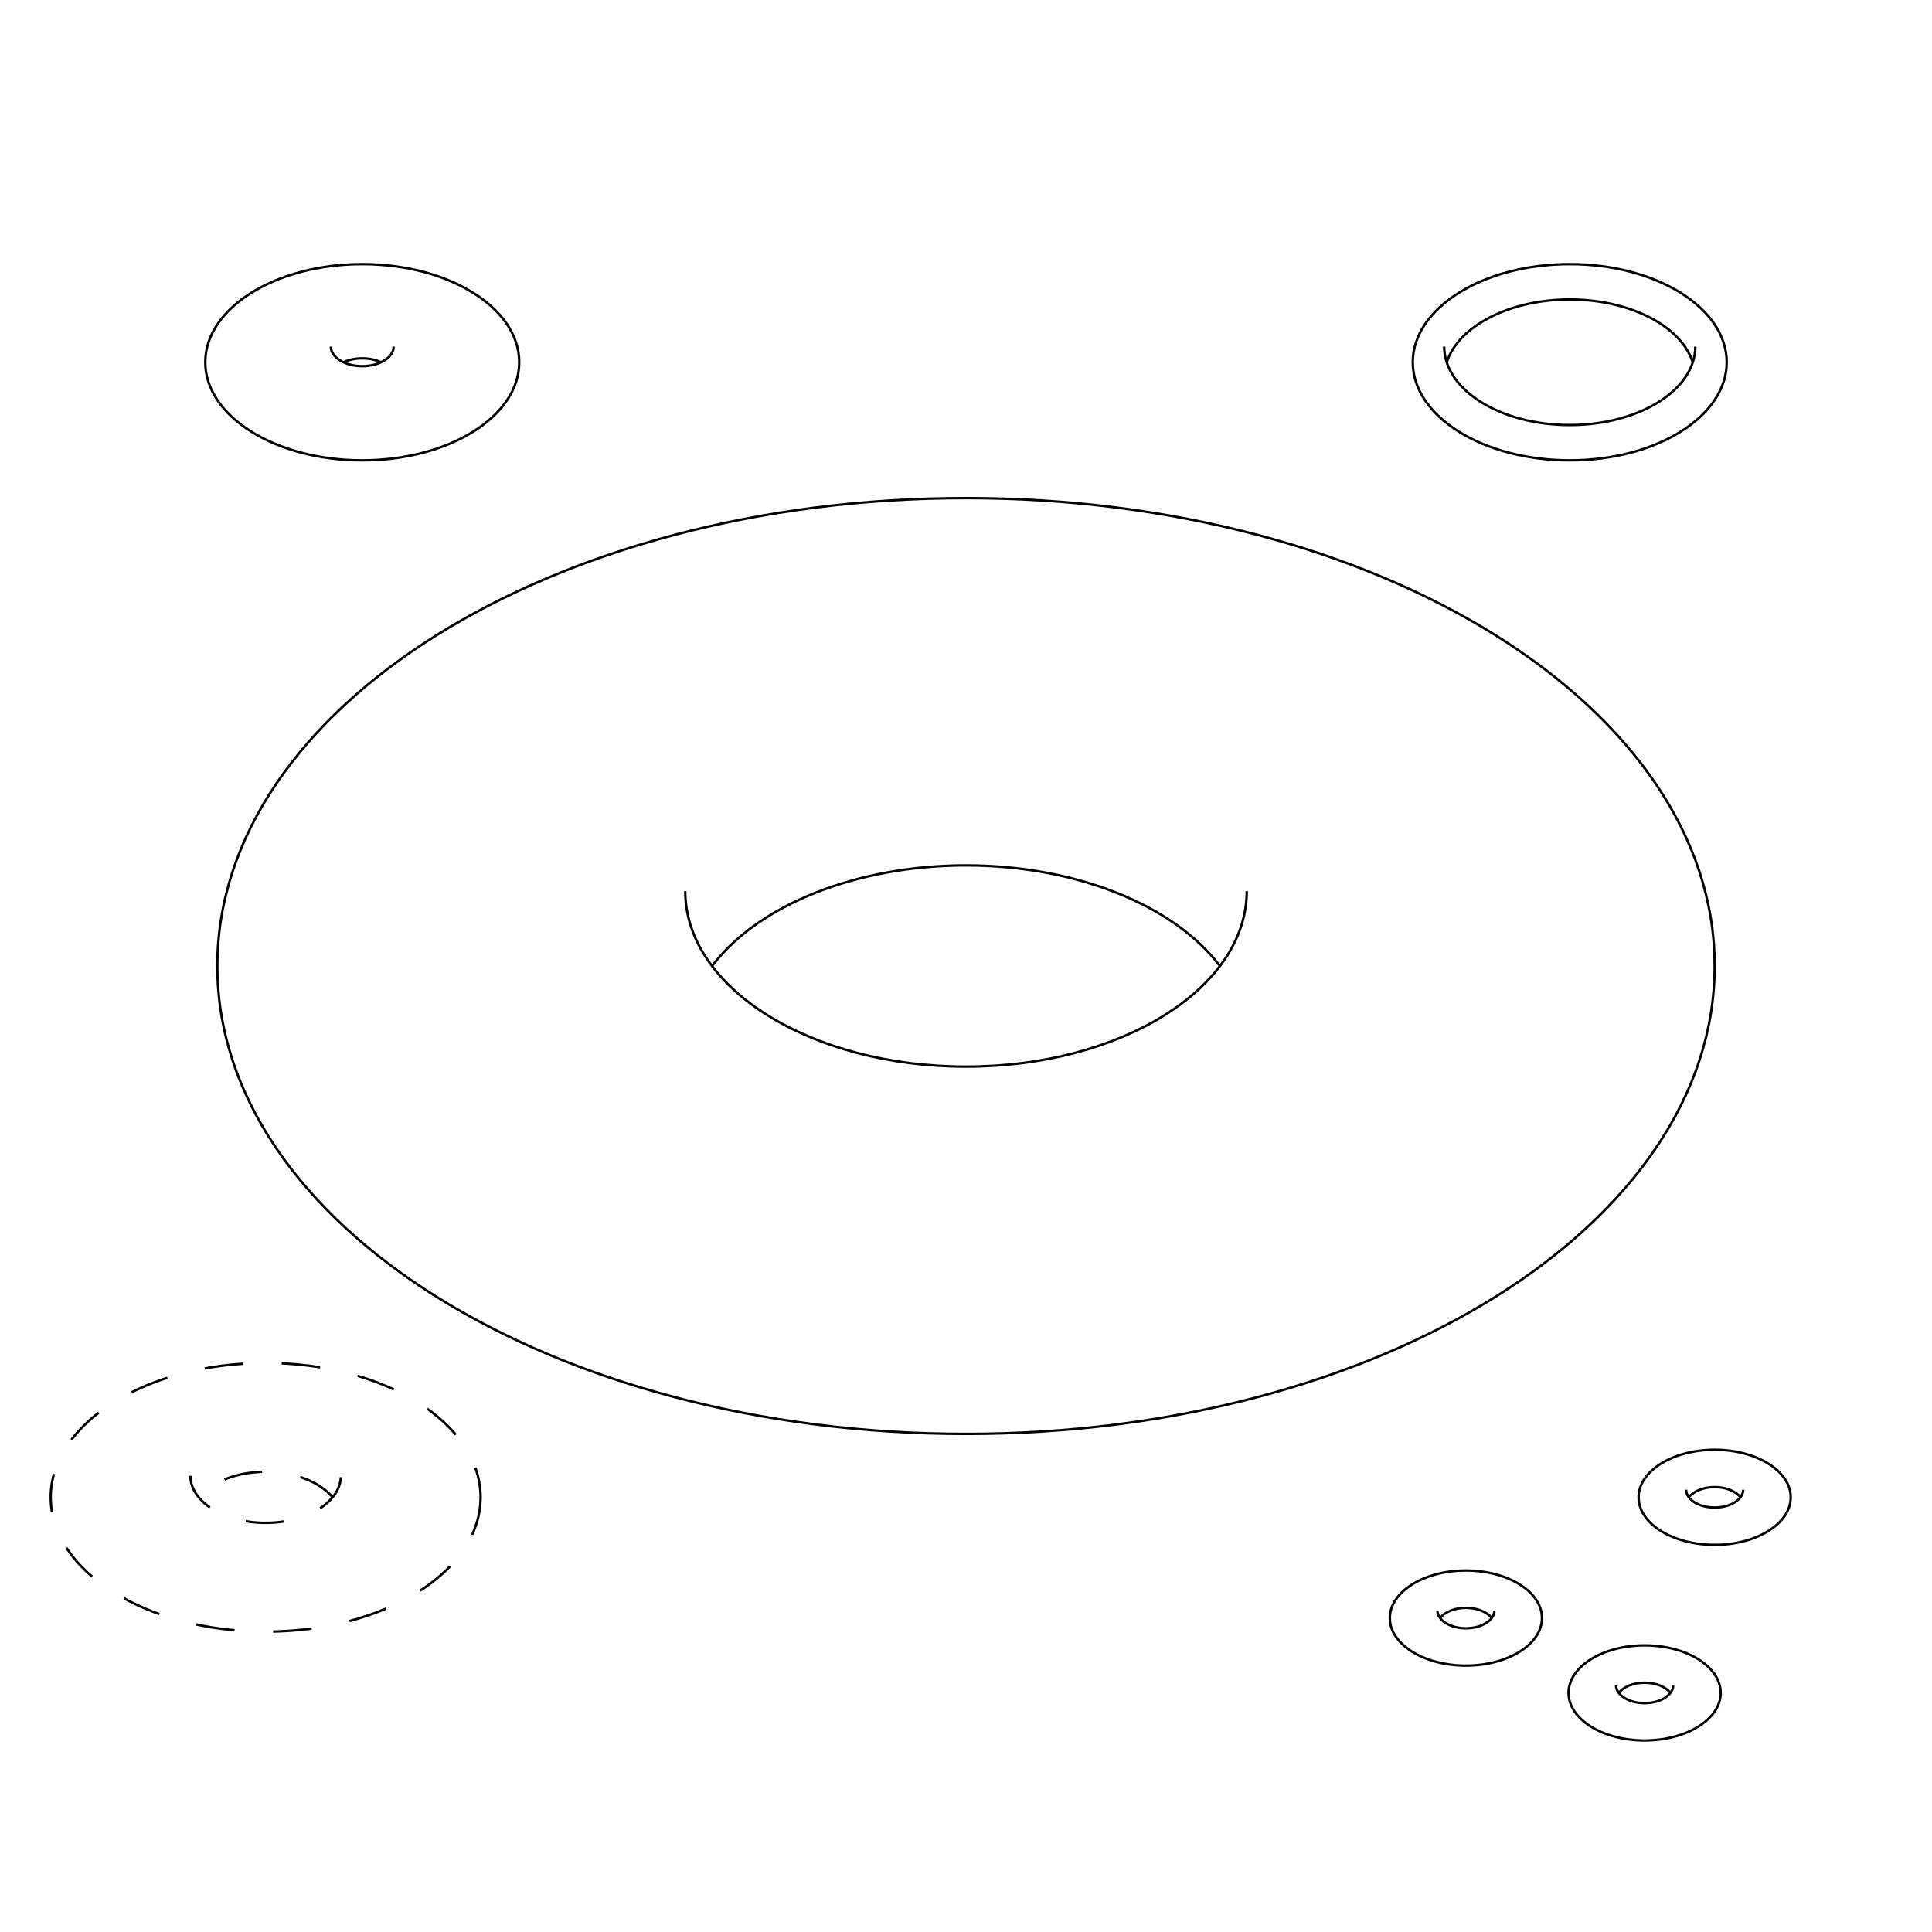
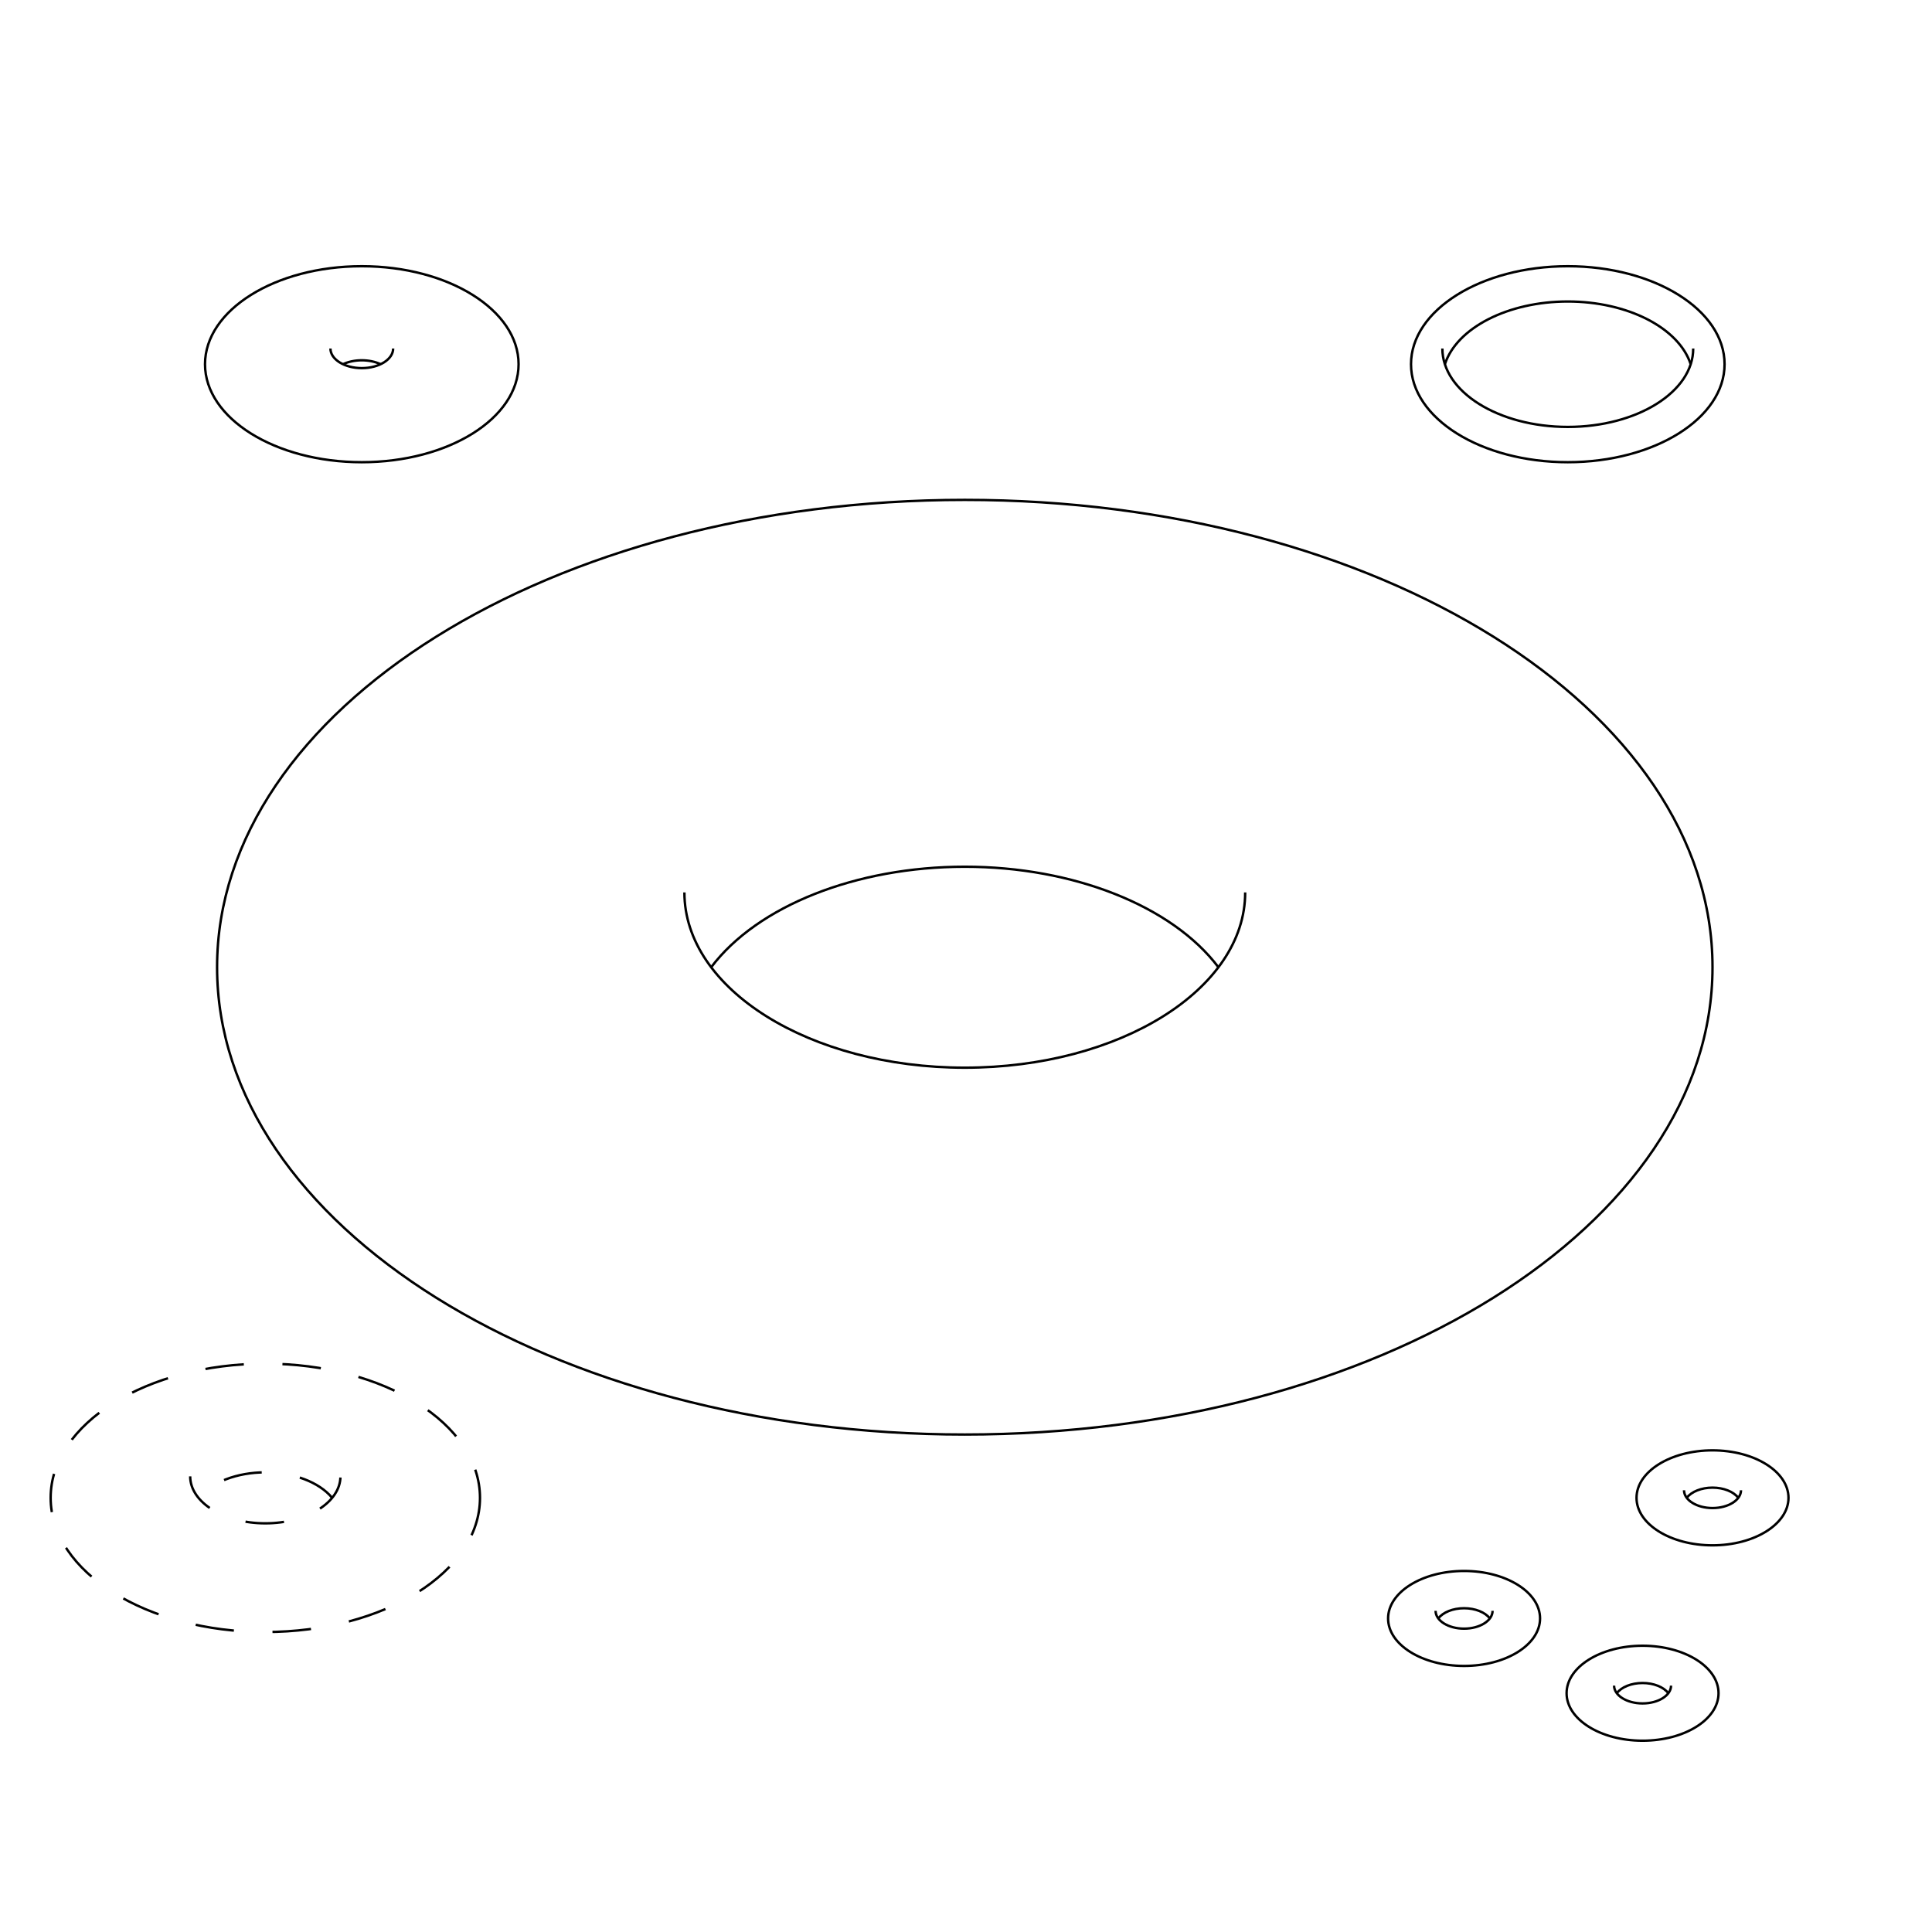
- <svg xmlns="http://www.w3.org/2000/svg" baseProfile="full" height="100%" version="1.1" viewBox="0,0,800,800" width="100%">
+ <svg xmlns="http://www.w3.org/2000/svg" baseProfile="full" height="100%" version="1.1" viewBox="0,0,801,801" width="100%">
  <defs />
-   <ellipse cx="400.0" cy="400.0" rx="310.0" ry="193.75" style="fill : none; stroke : black; stroke-width : 1; stroke-dasharray : none;" transform="rotate(-0.0,400.0,400.0)" />
-   <path d=" M 283.75, 369   A 116.25 72.656 -0.0 1,0 516.25 369" style="fill : none; stroke : black; stroke-width : 1; stroke-dasharray : none;" />
-   <path d=" M 505.138, 400.0   A 116.25 72.656 -0.0 0,0 294.862 400.0" style="fill : none; stroke : black; stroke-width : 1; stroke-dasharray : none;" />
-   <ellipse cx="710.0" cy="620.0" rx="31.5" ry="19.688" style="fill : none; stroke : black; stroke-width : 1; stroke-dasharray : none;" transform="rotate(-0.0,710.0,620.0)" />
-   <path d=" M 698.188, 616.85   A 11.812 7.383 -0.0 1,0 721.812 616.85" style="fill : none; stroke : black; stroke-width : 1; stroke-dasharray : none;" />
-   <path d=" M 720.683, 620.0   A 11.812 7.383 -0.0 0,0 699.317 620.0" style="fill : none; stroke : black; stroke-width : 1; stroke-dasharray : none;" />
-   <ellipse cx="607.0" cy="670.0" rx="31.5" ry="19.688" style="fill : none; stroke : black; stroke-width : 1; stroke-dasharray : none;" transform="rotate(-0.0,607.0,670.0)" />
-   <path d=" M 595.187, 666.85   A 11.812 7.383 -0.0 1,0 618.812 666.85" style="fill : none; stroke : black; stroke-width : 1; stroke-dasharray : none;" />
-   <path d=" M 617.683, 670.0   A 11.812 7.383 -0.0 0,0 596.317 670.0" style="fill : none; stroke : black; stroke-width : 1; stroke-dasharray : none;" />
-   <ellipse cx="681.0" cy="701.0" rx="31.5" ry="19.688" style="fill : none; stroke : black; stroke-width : 1; stroke-dasharray : none;" transform="rotate(-0.0,681.0,701.0)" />
-   <path d=" M 669.188, 697.85   A 11.812 7.383 -0.0 1,0 692.812 697.85" style="fill : none; stroke : black; stroke-width : 1; stroke-dasharray : none;" />
-   <path d=" M 691.683, 701.0   A 11.812 7.383 -0.0 0,0 670.317 701.0" style="fill : none; stroke : black; stroke-width : 1; stroke-dasharray : none;" />
-   <ellipse cx="650.0" cy="150.0" rx="65" ry="40.625" style="fill : none; stroke : black; stroke-width : 1; stroke-dasharray : none;" transform="rotate(-0.0,650.0,150.0)" />
-   <path d=" M 598.0, 143.5   A 52.0 32.5 -0.0 1,0 702.0 143.5" style="fill : none; stroke : black; stroke-width : 1; stroke-dasharray : none;" />
-   <path d=" M 700.949, 150.0   A 52.0 32.5 -0.0 0,0 599.051 150.0" style="fill : none; stroke : black; stroke-width : 1; stroke-dasharray : none;" />
-   <ellipse cx="150.0" cy="150.0" rx="65" ry="40.625" style="fill : none; stroke : black; stroke-width : 1; stroke-dasharray : none;" transform="rotate(-0.0,150.0,150.0)" />
-   <path d=" M 137.0, 143.5   A 13 8.125 -0.0 1,0 163.0 143.5" style="fill : none; stroke : black; stroke-width : 1; stroke-dasharray : none;" />
-   <path d=" M 157.8, 150.0   A 13 8.125 -0.0 0,0 142.2 150.0" style="fill : none; stroke : black; stroke-width : 1; stroke-dasharray : none;" />
-   <ellipse cx="110" cy="620.0" rx="89" ry="55.625" style="fill : none; stroke : black; stroke-width : 1; stroke-dasharray : 16.0, 16.0;" transform="rotate(-0.0,110,620.0)" />
-   <path d=" M 78.85, 611.1   A 31.15 19.469 -0.0 1,0 141.15 611.1" style="fill : none; stroke : black; stroke-width : 1; stroke-dasharray : 16.0, 16.0;" />
-   <path d=" M 137.705, 620.0   A 31.15 19.469 -0.0 0,0 82.295 620.0" style="fill : none; stroke : black; stroke-width : 1; stroke-dasharray : 16.0, 16.0;" />
+   <ellipse cx="400.0" cy="401.0" rx="310.0" ry="193.75" style="fill : none; stroke : black; stroke-width : 1; stroke-dasharray : none;" transform="rotate(-0.0,400.0,401.0)" />
+   <path d=" M 283.75, 370   A 116.25 72.656 -0.0 1,0 516.25 370" style="fill : none; stroke : black; stroke-width : 1; stroke-dasharray : none;" />
+   <path d=" M 505.138, 401.0   A 116.25 72.656 -0.0 0,0 294.862 401.0" style="fill : none; stroke : black; stroke-width : 1; stroke-dasharray : none;" />
+   <ellipse cx="710.0" cy="621.0" rx="31.5" ry="19.688" style="fill : none; stroke : black; stroke-width : 1; stroke-dasharray : none;" transform="rotate(-0.0,710.0,621.0)" />
+   <path d=" M 698.188, 617.85   A 11.812 7.383 -0.0 1,0 721.812 617.85" style="fill : none; stroke : black; stroke-width : 1; stroke-dasharray : none;" />
+   <path d=" M 720.683, 621.0   A 11.812 7.383 -0.0 0,0 699.317 621.0" style="fill : none; stroke : black; stroke-width : 1; stroke-dasharray : none;" />
+   <ellipse cx="607.0" cy="671.0" rx="31.5" ry="19.688" style="fill : none; stroke : black; stroke-width : 1; stroke-dasharray : none;" transform="rotate(-0.0,607.0,671.0)" />
+   <path d=" M 595.187, 667.85   A 11.812 7.383 -0.0 1,0 618.812 667.85" style="fill : none; stroke : black; stroke-width : 1; stroke-dasharray : none;" />
+   <path d=" M 617.683, 671.0   A 11.812 7.383 -0.0 0,0 596.317 671.0" style="fill : none; stroke : black; stroke-width : 1; stroke-dasharray : none;" />
+   <ellipse cx="681.0" cy="702.0" rx="31.5" ry="19.688" style="fill : none; stroke : black; stroke-width : 1; stroke-dasharray : none;" transform="rotate(-0.0,681.0,702.0)" />
+   <path d=" M 669.188, 698.85   A 11.812 7.383 -0.0 1,0 692.812 698.85" style="fill : none; stroke : black; stroke-width : 1; stroke-dasharray : none;" />
+   <path d=" M 691.683, 702.0   A 11.812 7.383 -0.0 0,0 670.317 702.0" style="fill : none; stroke : black; stroke-width : 1; stroke-dasharray : none;" />
+   <ellipse cx="650.0" cy="151.0" rx="65" ry="40.625" style="fill : none; stroke : black; stroke-width : 1; stroke-dasharray : none;" transform="rotate(-0.0,650.0,151.0)" />
+   <path d=" M 598.0, 144.5   A 52.0 32.5 -0.0 1,0 702.0 144.5" style="fill : none; stroke : black; stroke-width : 1; stroke-dasharray : none;" />
+   <path d=" M 700.949, 151.0   A 52.0 32.5 -0.0 0,0 599.051 151.0" style="fill : none; stroke : black; stroke-width : 1; stroke-dasharray : none;" />
+   <ellipse cx="150.0" cy="151.0" rx="65" ry="40.625" style="fill : none; stroke : black; stroke-width : 1; stroke-dasharray : none;" transform="rotate(-0.0,150.0,151.0)" />
+   <path d=" M 137.0, 144.5   A 13 8.125 -0.0 1,0 163.0 144.5" style="fill : none; stroke : black; stroke-width : 1; stroke-dasharray : none;" />
+   <path d=" M 157.8, 151.0   A 13 8.125 -0.0 0,0 142.2 151.0" style="fill : none; stroke : black; stroke-width : 1; stroke-dasharray : none;" />
+   <ellipse cx="110" cy="621.0" rx="89" ry="55.625" style="fill : none; stroke : black; stroke-width : 1; stroke-dasharray : 16.02, 16.02;" transform="rotate(-0.0,110,621.0)" />
+   <path d=" M 78.85, 612.1   A 31.15 19.469 -0.0 1,0 141.15 612.1" style="fill : none; stroke : black; stroke-width : 1; stroke-dasharray : 16.02, 16.02;" />
+   <path d=" M 137.705, 621.0   A 31.15 19.469 -0.0 0,0 82.295 621.0" style="fill : none; stroke : black; stroke-width : 1; stroke-dasharray : 16.02, 16.02;" />
</svg>
